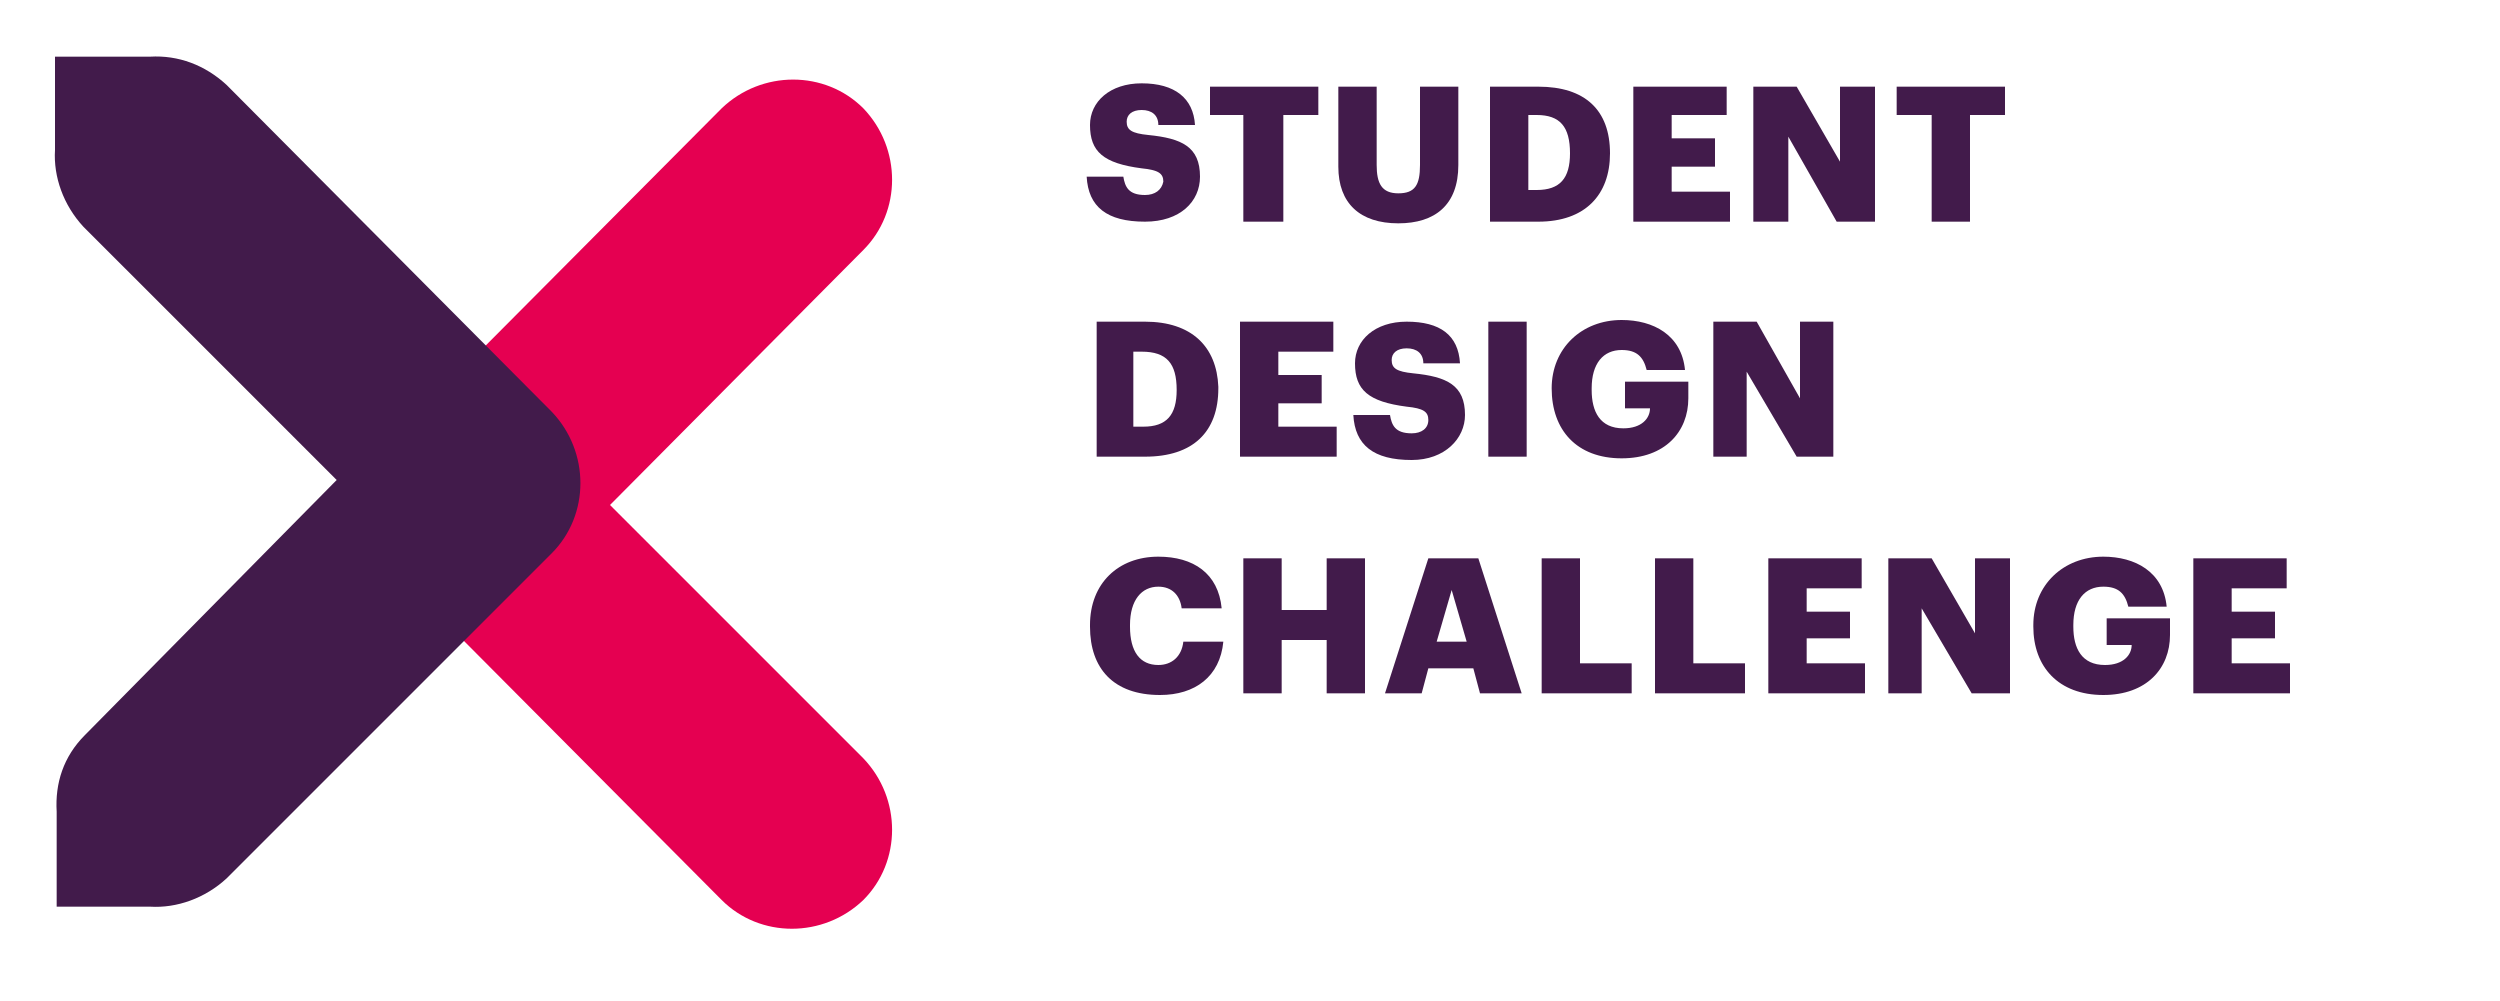
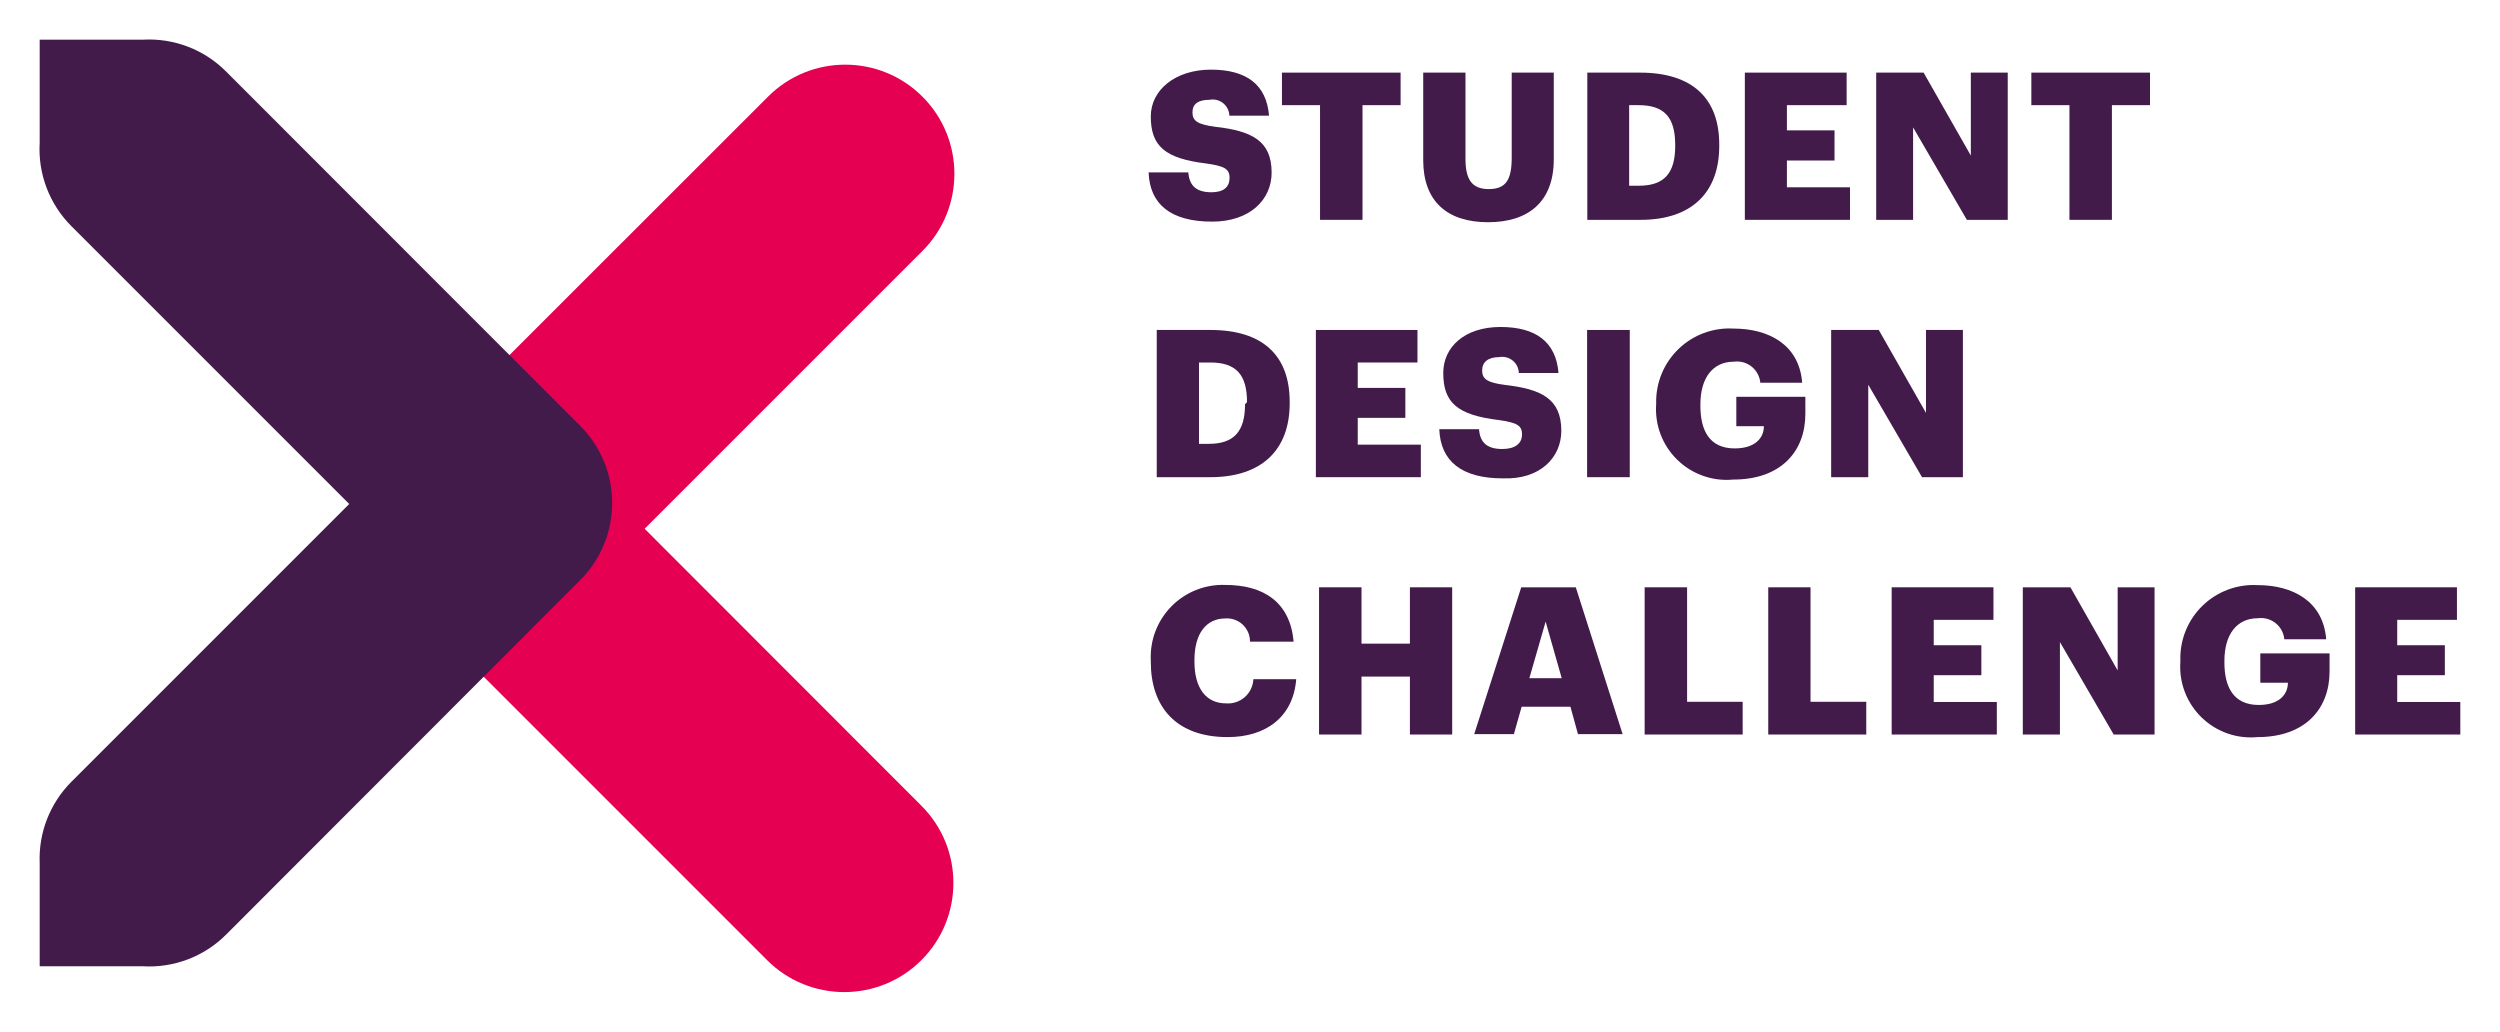
- <svg xmlns="http://www.w3.org/2000/svg" version="1.1" id="Layer_1" x="0px" y="0px" viewBox="0 0 150 60" style="enable-background:new 0 0 150 60;" xml:space="preserve">
-   <style type="text/css">
- 	.st0{fill:#E50051;}
- 	.st1{fill:#421B4B;}
- </style>
-   <g id="XMLID_92_">
-     <path id="XMLID_123_" class="st0" d="M36.6,30.3L51.8,15c2.3-2.3,2.3-6.1,0-8.5c-2.3-2.3-6.1-2.3-8.5,0L23.9,26   c-2.3,2.3-2.3,6.1,0,8.5L43.3,54c2.3,2.3,6.1,2.3,8.5,0c2.3-2.3,2.3-6.1,0-8.5L36.6,30.3z" />
-     <g id="XMLID_93_">
-       <path id="XMLID_122_" class="st1" d="M13.6,5.1C12.3,3.9,10.7,3.3,9,3.4v0H3.3V9h0c-0.1,1.6,0.5,3.3,1.7,4.6l15.2,15.2L5.1,44.1    c-1.3,1.3-1.8,2.9-1.7,4.6h0v5.7H9v0c1.6,0.1,3.3-0.5,4.6-1.7l19.5-19.5c2.3-2.3,2.3-6.1,0-8.5L13.6,5.1z" />
-       <path id="XMLID_121_" class="st1" d="M68.7,11.7c-1,0-1.2-0.5-1.3-1.1h-2.2c0.1,1.8,1.2,2.7,3.5,2.7c2.1,0,3.3-1.2,3.3-2.7    c0-1.8-1.1-2.3-3.1-2.5c-1-0.1-1.3-0.3-1.3-0.8c0-0.4,0.3-0.7,0.9-0.7c0.6,0,1,0.3,1,0.9h2.2C71.6,5.9,70.5,5,68.5,5    c-1.9,0-3.1,1.1-3.1,2.5c0,1.6,0.8,2.3,3.1,2.6c1,0.1,1.3,0.3,1.3,0.8C69.7,11.4,69.3,11.7,68.7,11.7z" />
-       <polygon id="XMLID_120_" class="st1" points="74.6,13.3 77,13.3 77,6.9 79.1,6.9 79.1,5.2 72.6,5.2 72.6,6.9 74.6,6.9   " />
-       <path id="XMLID_119_" class="st1" d="M83.9,13.4c2.2,0,3.6-1.1,3.6-3.5V5.2h-2.3v4.7c0,1.2-0.3,1.7-1.3,1.7c-1,0-1.3-0.6-1.3-1.7    V5.2h-2.3V10C80.3,12.2,81.6,13.4,83.9,13.4z" />
-       <path id="XMLID_116_" class="st1" d="M96.6,9.2L96.6,9.2c0-2.6-1.5-4-4.3-4h-2.9v8.1h2.9C95.1,13.3,96.6,11.7,96.6,9.2z M94.2,9.2    c0,1.5-0.6,2.2-2,2.2h-0.5V6.9h0.5C93.6,6.9,94.2,7.6,94.2,9.2L94.2,9.2z" />
-       <polygon id="XMLID_115_" class="st1" points="103.8,11.5 100.3,11.5 100.3,10 102.9,10 102.9,8.3 100.3,8.3 100.3,6.9 103.6,6.9     103.6,5.2 98,5.2 98,13.3 103.8,13.3   " />
-       <polygon id="XMLID_114_" class="st1" points="110.4,9.7 107.8,5.2 105.2,5.2 105.2,13.3 107.3,13.3 107.3,8.2 110.2,13.3     112.5,13.3 112.5,5.2 110.4,5.2   " />
-       <polygon id="XMLID_113_" class="st1" points="115.9,13.3 118.2,13.3 118.2,6.9 120.3,6.9 120.3,5.2 113.8,5.2 113.8,6.9     115.9,6.9   " />
-       <path id="XMLID_110_" class="st1" d="M68.7,19.3h-2.9v8.1h2.9c2.9,0,4.4-1.5,4.4-4.1v-0.1C73,20.8,71.5,19.3,68.7,19.3z     M70.6,23.4c0,1.5-0.6,2.2-2,2.2H68v-4.5h0.5C70,21.1,70.6,21.8,70.6,23.4L70.6,23.4z" />
-       <polygon id="XMLID_109_" class="st1" points="80.2,25.6 76.7,25.6 76.7,24.2 79.3,24.2 79.3,22.5 76.7,22.5 76.7,21.1 80,21.1     80,19.3 74.4,19.3 74.4,27.4 80.2,27.4   " />
-       <path id="XMLID_108_" class="st1" d="M87.9,24.9c0-1.8-1.1-2.3-3.1-2.5c-1-0.1-1.3-0.3-1.3-0.8c0-0.4,0.3-0.7,0.9-0.7    c0.6,0,1,0.3,1,0.9h2.2c-0.1-1.7-1.2-2.5-3.2-2.5c-1.9,0-3.1,1.1-3.1,2.5c0,1.6,0.8,2.3,3.1,2.6c1,0.1,1.3,0.3,1.3,0.8    c0,0.5-0.4,0.8-1,0.8c-1,0-1.2-0.5-1.3-1.1h-2.2c0.1,1.8,1.2,2.7,3.5,2.7C86.7,27.6,87.9,26.3,87.9,24.9z" />
-       <rect id="XMLID_107_" x="89.3" y="19.3" class="st1" width="2.3" height="8.1" />
-       <path id="XMLID_106_" class="st1" d="M93.1,23.3L93.1,23.3c0,2.5,1.5,4.2,4.2,4.2c2.6,0,4-1.6,4-3.6v-1h-3.8v1.6h1.5    c0,0.6-0.5,1.2-1.6,1.2c-1.4,0-1.9-1-1.9-2.3v-0.1c0-1.5,0.7-2.3,1.8-2.3c0.9,0,1.3,0.4,1.5,1.2h2.3c-0.2-2.1-1.9-3-3.8-3    C94.9,19.2,93.1,20.9,93.1,23.3z" />
-       <polygon id="XMLID_105_" class="st1" points="110,27.4 110,19.3 108,19.3 108,23.9 105.4,19.3 102.8,19.3 102.8,27.4 104.8,27.4     104.8,22.3 107.8,27.4   " />
-       <path id="XMLID_104_" class="st1" d="M69.5,39.9c-1.1,0-1.7-0.8-1.7-2.3v-0.1c0-1.5,0.7-2.3,1.7-2.3c0.8,0,1.3,0.5,1.4,1.3h2.4    c-0.2-2.1-1.7-3.1-3.8-3.1c-2.4,0-4.1,1.6-4.1,4.1v0.1c0,2.5,1.4,4.1,4.2,4.1c2.1,0,3.6-1.1,3.8-3.2H71    C70.9,39.4,70.3,39.9,69.5,39.9z" />
-       <polygon id="XMLID_103_" class="st1" points="79.6,36.6 76.9,36.6 76.9,33.5 74.6,33.5 74.6,41.6 76.9,41.6 76.9,38.4 79.6,38.4     79.6,41.6 81.9,41.6 81.9,33.5 79.6,33.5   " />
-       <path id="XMLID_100_" class="st1" d="M85.7,33.5l-2.6,8.1h2.2l0.4-1.5h2.7l0.4,1.5h2.5l-2.6-8.1H85.7z M86.2,38.5l0.9-3.1l0.9,3.1    H86.2z" />
-       <polygon id="XMLID_99_" class="st1" points="94.8,33.5 92.5,33.5 92.5,41.6 97.9,41.6 97.9,39.8 94.8,39.8   " />
-       <polygon id="XMLID_98_" class="st1" points="101.6,33.5 99.3,33.5 99.3,41.6 104.7,41.6 104.7,39.8 101.6,39.8   " />
-       <polygon id="XMLID_97_" class="st1" points="108.4,38.3 111,38.3 111,36.7 108.4,36.7 108.4,35.3 111.7,35.3 111.7,33.5     106.1,33.5 106.1,41.6 111.9,41.6 111.9,39.8 108.4,39.8   " />
-       <polygon id="XMLID_96_" class="st1" points="118.5,38 115.9,33.5 113.3,33.5 113.3,41.6 115.3,41.6 115.3,36.5 118.3,41.6     120.6,41.6 120.6,33.5 118.5,33.5   " />
-       <path id="XMLID_95_" class="st1" d="M126.4,38.7h1.5c0,0.6-0.5,1.2-1.6,1.2c-1.4,0-1.9-1-1.9-2.3v-0.1c0-1.5,0.7-2.3,1.8-2.3    c0.9,0,1.3,0.4,1.5,1.2h2.3c-0.2-2.1-1.9-3-3.8-3c-2.4,0-4.2,1.7-4.2,4.1v0.1c0,2.4,1.5,4.1,4.2,4.1c2.6,0,4-1.6,4-3.6v-1h-3.8    V38.7z" />
-       <polygon id="XMLID_94_" class="st1" points="133.9,39.8 133.9,38.3 136.5,38.3 136.5,36.7 133.9,36.7 133.9,35.3 137.2,35.3     137.2,33.5 131.6,33.5 131.6,41.6 137.4,41.6 137.4,39.8   " />
-     </g>
+ <svg xmlns="http://www.w3.org/2000/svg" id="Calque_1" data-name="Calque 1" viewBox="0 0 126 52">
+   <defs>
+     <style>.cls-1{fill:#e50051;}.cls-2{fill:#421b4b;}</style>
+   </defs>
+   <g id="sdc">
+     <path class="cls-1" d="M32.49,26.65l14-14a5.5,5.5,0,0,0-7.78-7.78L20.81,22.76a5.5,5.5,0,0,0,0,7.78L38.66,48.39a5.5,5.5,0,0,0,7.78-7.78Z" />
+     <path class="cls-2" d="M11.4,3.61A5.48,5.48,0,0,0,7.19,2V2H2V7.19H2a5.49,5.49,0,0,0,1.6,4.21l14,14-14,14A5.49,5.49,0,0,0,2,43.51H2V48.7H7.19v0a5.48,5.48,0,0,0,4.21-1.6L29.24,29.24a5.5,5.5,0,0,0,0-7.78Z" />
+     <path class="cls-2" d="M61.06,9.69c-.88,0-1.12-.44-1.17-1h-2c.06,1.61,1.12,2.48,3.2,2.48,1.91,0,3-1.11,3-2.47,0-1.61-1-2.1-2.84-2.31-.92-.12-1.15-.31-1.15-.73s.29-.63.86-.63a.84.84,0,0,1,1,.8h2c-.13-1.57-1.14-2.32-2.93-2.32S58,4.53,58,5.87c0,1.49.71,2.12,2.8,2.37.89.13,1.17.26,1.17.72S61.68,9.69,61.06,9.69Z" />
+     <polygon class="cls-2" points="66.53 11.08 68.67 11.08 68.67 5.3 70.59 5.3 70.59 3.66 64.61 3.66 64.61 5.3 66.53 5.3 66.53 11.08" />
+     <path class="cls-2" d="M75,11.2c2,0,3.31-1,3.31-3.17V3.66H76.19V7.94c0,1.11-.28,1.59-1.16,1.59S73.86,9,73.86,8V3.66H71.73V8.07C71.73,10.14,72.93,11.2,75,11.2Z" />
+     <path class="cls-2" d="M86.65,7.36V7.28c0-2.31-1.34-3.62-4-3.62H80v7.42h2.69C85.28,11.08,86.65,9.68,86.65,7.36Zm-2.22,0c0,1.38-.56,2-1.83,2h-.49V5.3h.47c1.29,0,1.85.6,1.85,2Z" />
+     <polygon class="cls-2" points="93.24 9.44 90.06 9.44 90.06 8.09 92.46 8.09 92.46 6.57 90.06 6.57 90.06 5.3 93.07 5.3 93.07 3.66 87.94 3.66 87.94 11.08 93.24 11.08 93.24 9.44" />
+     <polygon class="cls-2" points="99.33 7.84 96.95 3.66 94.56 3.66 94.56 11.08 96.42 11.08 96.42 6.42 99.13 11.08 101.19 11.08 101.19 3.66 99.33 3.66 99.33 7.84" />
+     <polygon class="cls-2" points="104.3 11.08 106.44 11.08 106.44 5.3 108.36 5.3 108.36 3.66 102.38 3.66 102.38 5.3 104.3 5.3 104.3 11.08" />
+     <path class="cls-2" d="M61,16.63h-2.7v7.42H61c2.62,0,4-1.4,4-3.72v-.08C65,17.95,63.68,16.63,61,16.63Zm1.75,3.74c0,1.38-.56,2-1.83,2h-.49V18.27H61c1.29,0,1.85.6,1.85,2Z" />
+     <polygon class="cls-2" points="71.61 22.41 68.43 22.41 68.43 21.06 70.83 21.06 70.83 19.55 68.43 19.55 68.43 18.27 71.44 18.27 71.44 16.63 66.32 16.63 66.32 24.05 71.61 24.05 71.61 22.41" />
+     <path class="cls-2" d="M78.69,21.71c0-1.61-1-2.1-2.84-2.31-.92-.12-1.15-.31-1.15-.73S75,18,75.55,18a.84.84,0,0,1,1,.8h2c-.13-1.57-1.14-2.32-2.93-2.32s-2.88,1-2.88,2.32c0,1.49.71,2.12,2.8,2.37.89.13,1.17.26,1.17.72s-.34.74-1,.74c-.88,0-1.12-.44-1.17-1h-2c.06,1.61,1.12,2.48,3.2,2.48C77.61,24.18,78.69,23.07,78.69,21.71Z" />
+     <rect class="cls-2" x="79.99" y="16.63" width="2.15" height="7.42" />
+     <path class="cls-2" d="M83.47,20.3v.08a3.56,3.56,0,0,0,3.89,3.79c2.4,0,3.63-1.42,3.63-3.31V20H87.51v1.48H88.9c0,.59-.44,1.12-1.47,1.12-1.29,0-1.73-.93-1.73-2.14v-.08c0-1.34.63-2.15,1.68-2.15a1.18,1.18,0,0,1,1.34,1.06h2.11c-.15-1.93-1.7-2.73-3.46-2.73A3.69,3.69,0,0,0,83.47,20.3Z" />
+     <polygon class="cls-2" points="98.93 24.05 98.93 16.63 97.07 16.63 97.07 20.81 94.69 16.63 92.29 16.63 92.29 24.05 94.16 24.05 94.16 19.39 96.87 24.05 98.93 24.05" />
+     <path class="cls-2" d="M61.79,35.45c-1,0-1.59-.76-1.59-2.1v-.08c0-1.35.6-2.1,1.56-2.1A1.16,1.16,0,0,1,63,32.34H65.2c-.18-2-1.52-2.86-3.45-2.86A3.63,3.63,0,0,0,58,33.28v.08c0,2.27,1.28,3.79,3.87,3.79,1.92,0,3.31-1,3.46-2.92H63.17A1.28,1.28,0,0,1,61.79,35.45Z" />
+     <polygon class="cls-2" points="71.06 32.44 68.62 32.44 68.62 29.6 66.48 29.6 66.48 37.02 68.62 37.02 68.62 34.1 71.06 34.1 71.06 37.02 73.19 37.02 73.19 29.6 71.06 29.6 71.06 32.44" />
+     <path class="cls-2" d="M76.67,29.6,74.3,37h2l.39-1.38h2.46L79.53,37h2.25L79.42,29.6Zm.41,4.58.82-2.85.81,2.85Z" />
+     <polygon class="cls-2" points="85.03 29.6 82.89 29.6 82.89 37.02 87.83 37.02 87.83 35.37 85.03 35.37 85.03 29.6" />
+     <polygon class="cls-2" points="91.25 29.6 89.12 29.6 89.12 37.02 94.06 37.02 94.06 35.37 91.25 35.37 91.25 29.6" />
+     <polygon class="cls-2" points="97.46 34.03 99.86 34.03 99.86 32.52 97.46 32.52 97.46 31.24 100.47 31.24 100.47 29.6 95.34 29.6 95.34 37.02 100.64 37.02 100.64 35.38 97.46 35.38 97.46 34.03" />
+     <polygon class="cls-2" points="106.73 33.79 104.35 29.6 101.95 29.6 101.95 37.02 103.82 37.02 103.82 32.36 106.53 37.02 108.59 37.02 108.59 29.6 106.73 29.6 106.73 33.79" />
+     <path class="cls-2" d="M113.92,34.41h1.39c0,.59-.44,1.12-1.47,1.12-1.29,0-1.73-.93-1.73-2.14v-.08c0-1.34.63-2.15,1.68-2.15a1.18,1.18,0,0,1,1.34,1.06h2.11c-.15-1.93-1.7-2.73-3.46-2.73a3.69,3.69,0,0,0-3.89,3.79v.08a3.56,3.56,0,0,0,3.89,3.79c2.4,0,3.63-1.42,3.63-3.31v-.91h-3.49Z" />
+     <polygon class="cls-2" points="120.82 35.38 120.82 34.03 123.22 34.03 123.22 32.52 120.82 32.52 120.82 31.24 123.83 31.24 123.83 29.6 118.7 29.6 118.7 37.02 124 37.02 124 35.38 120.82 35.38" />
  </g>
</svg>
